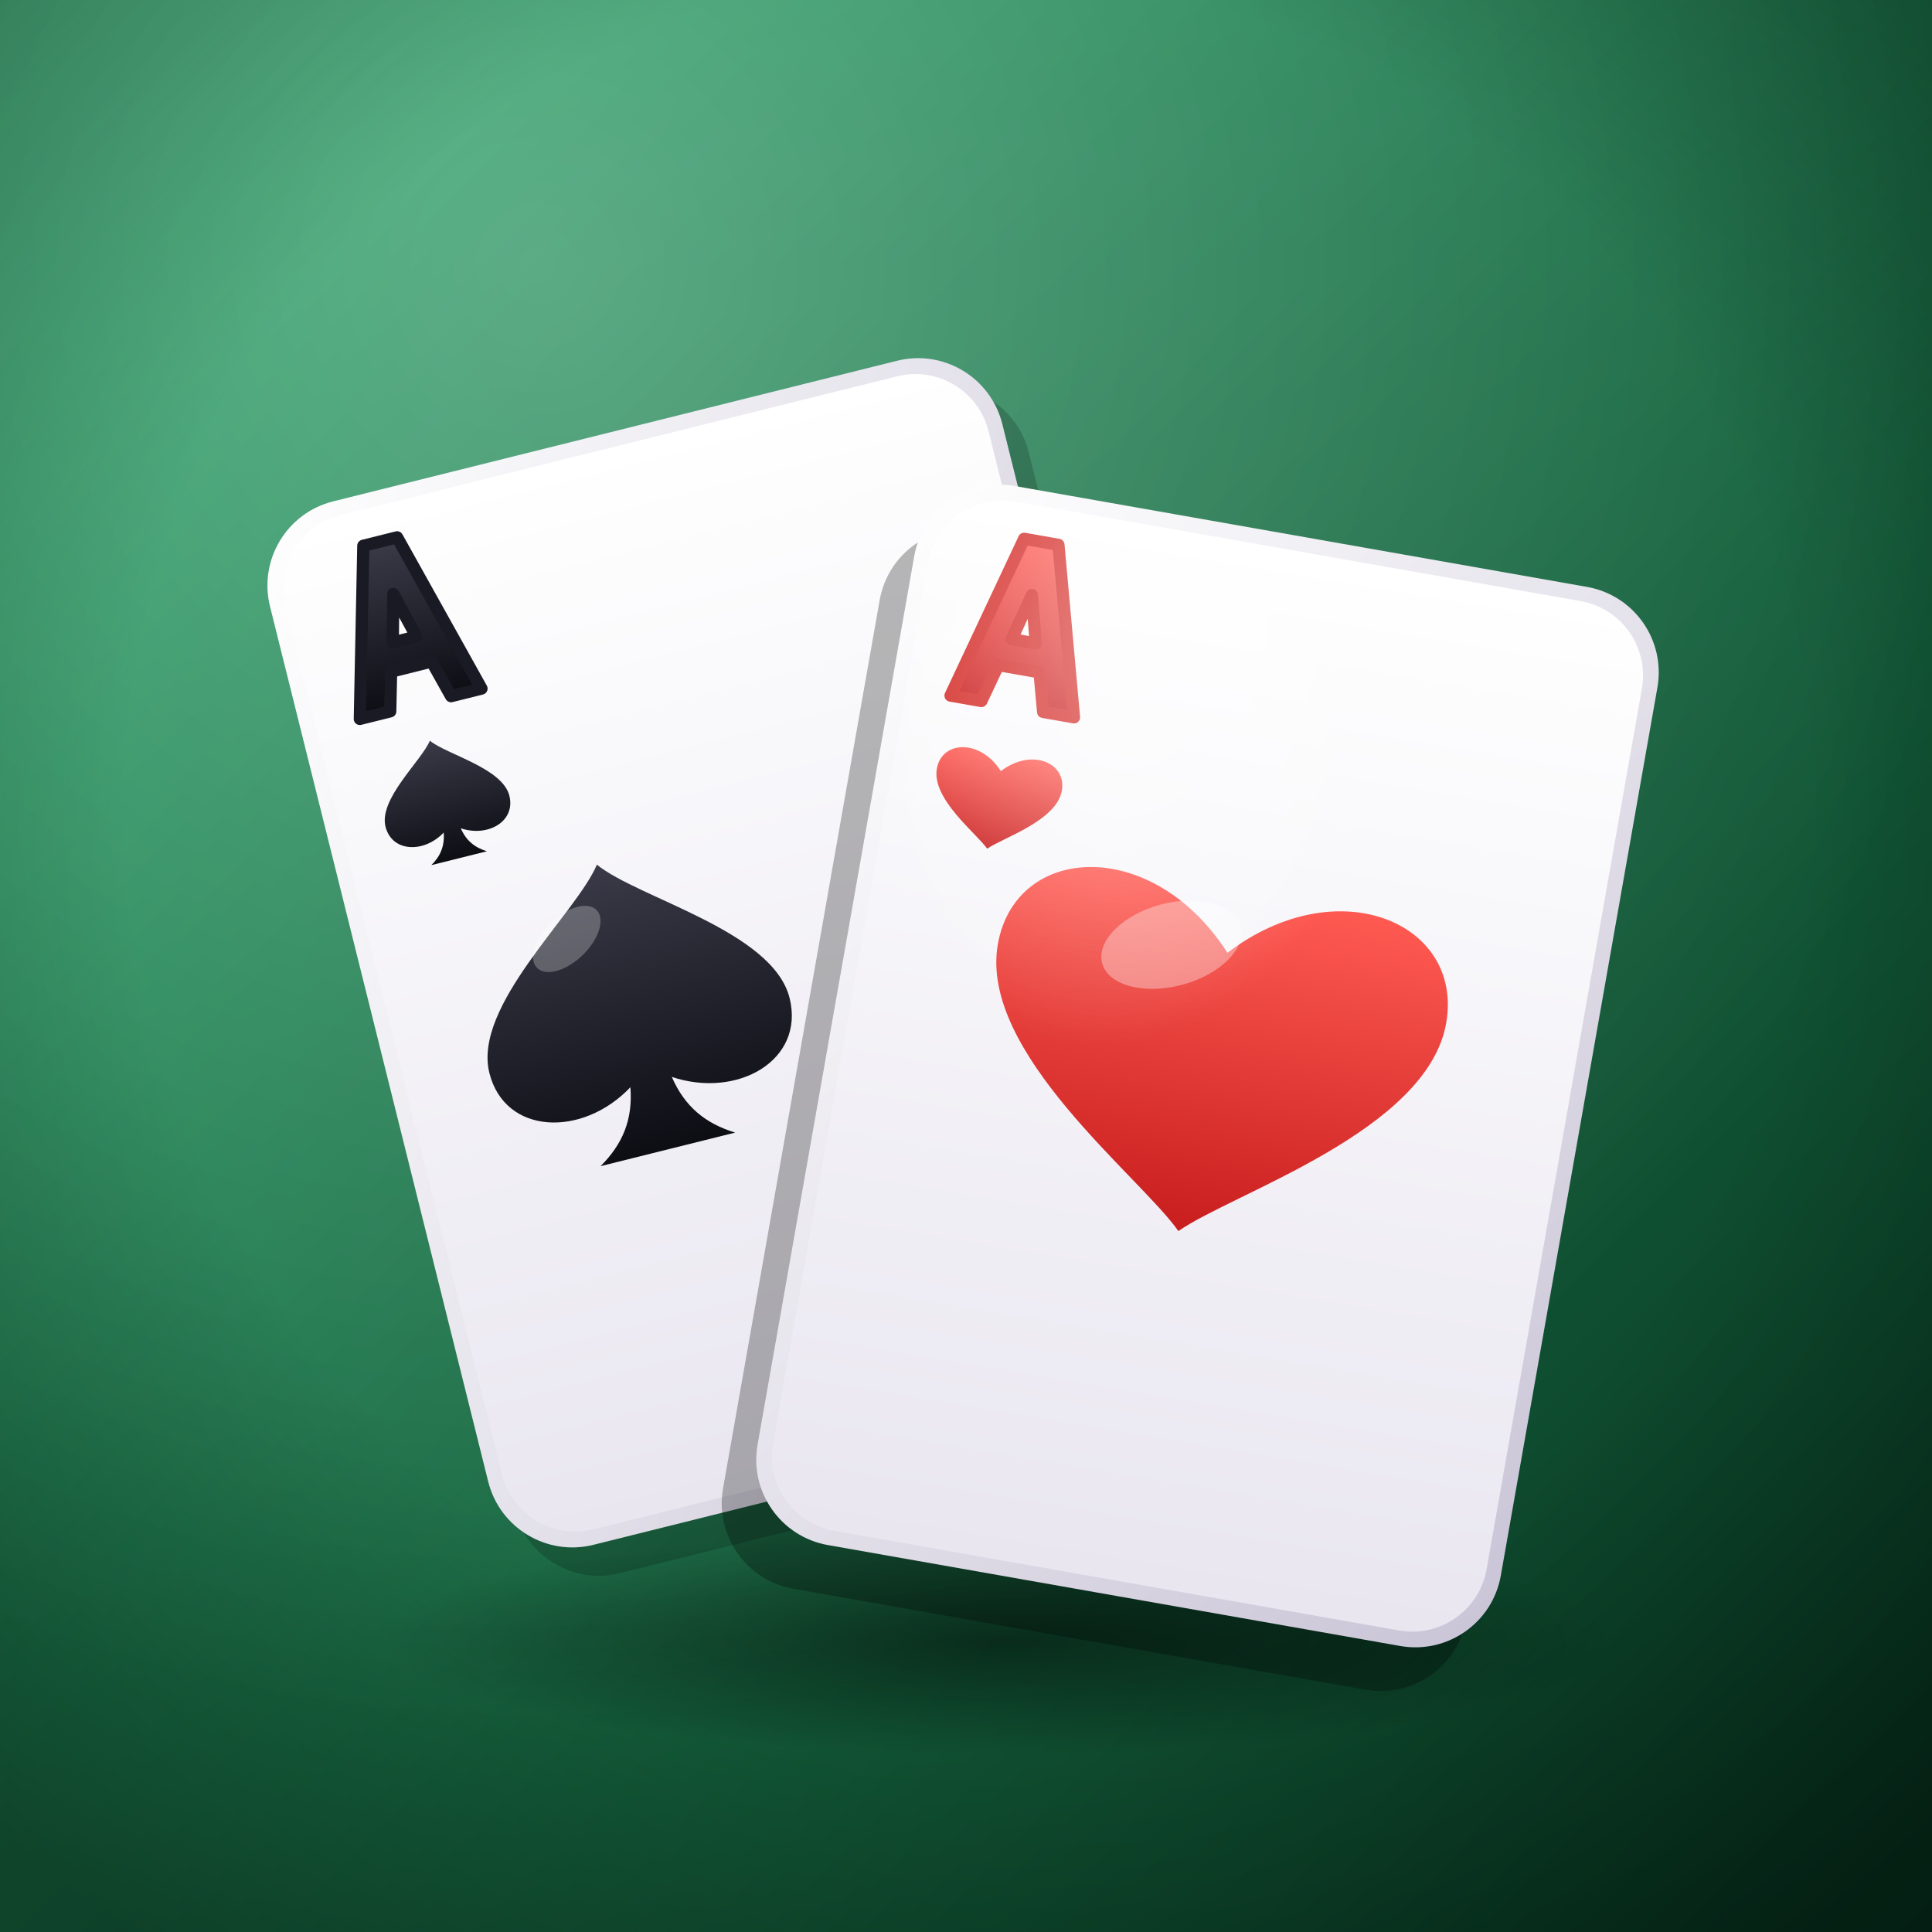
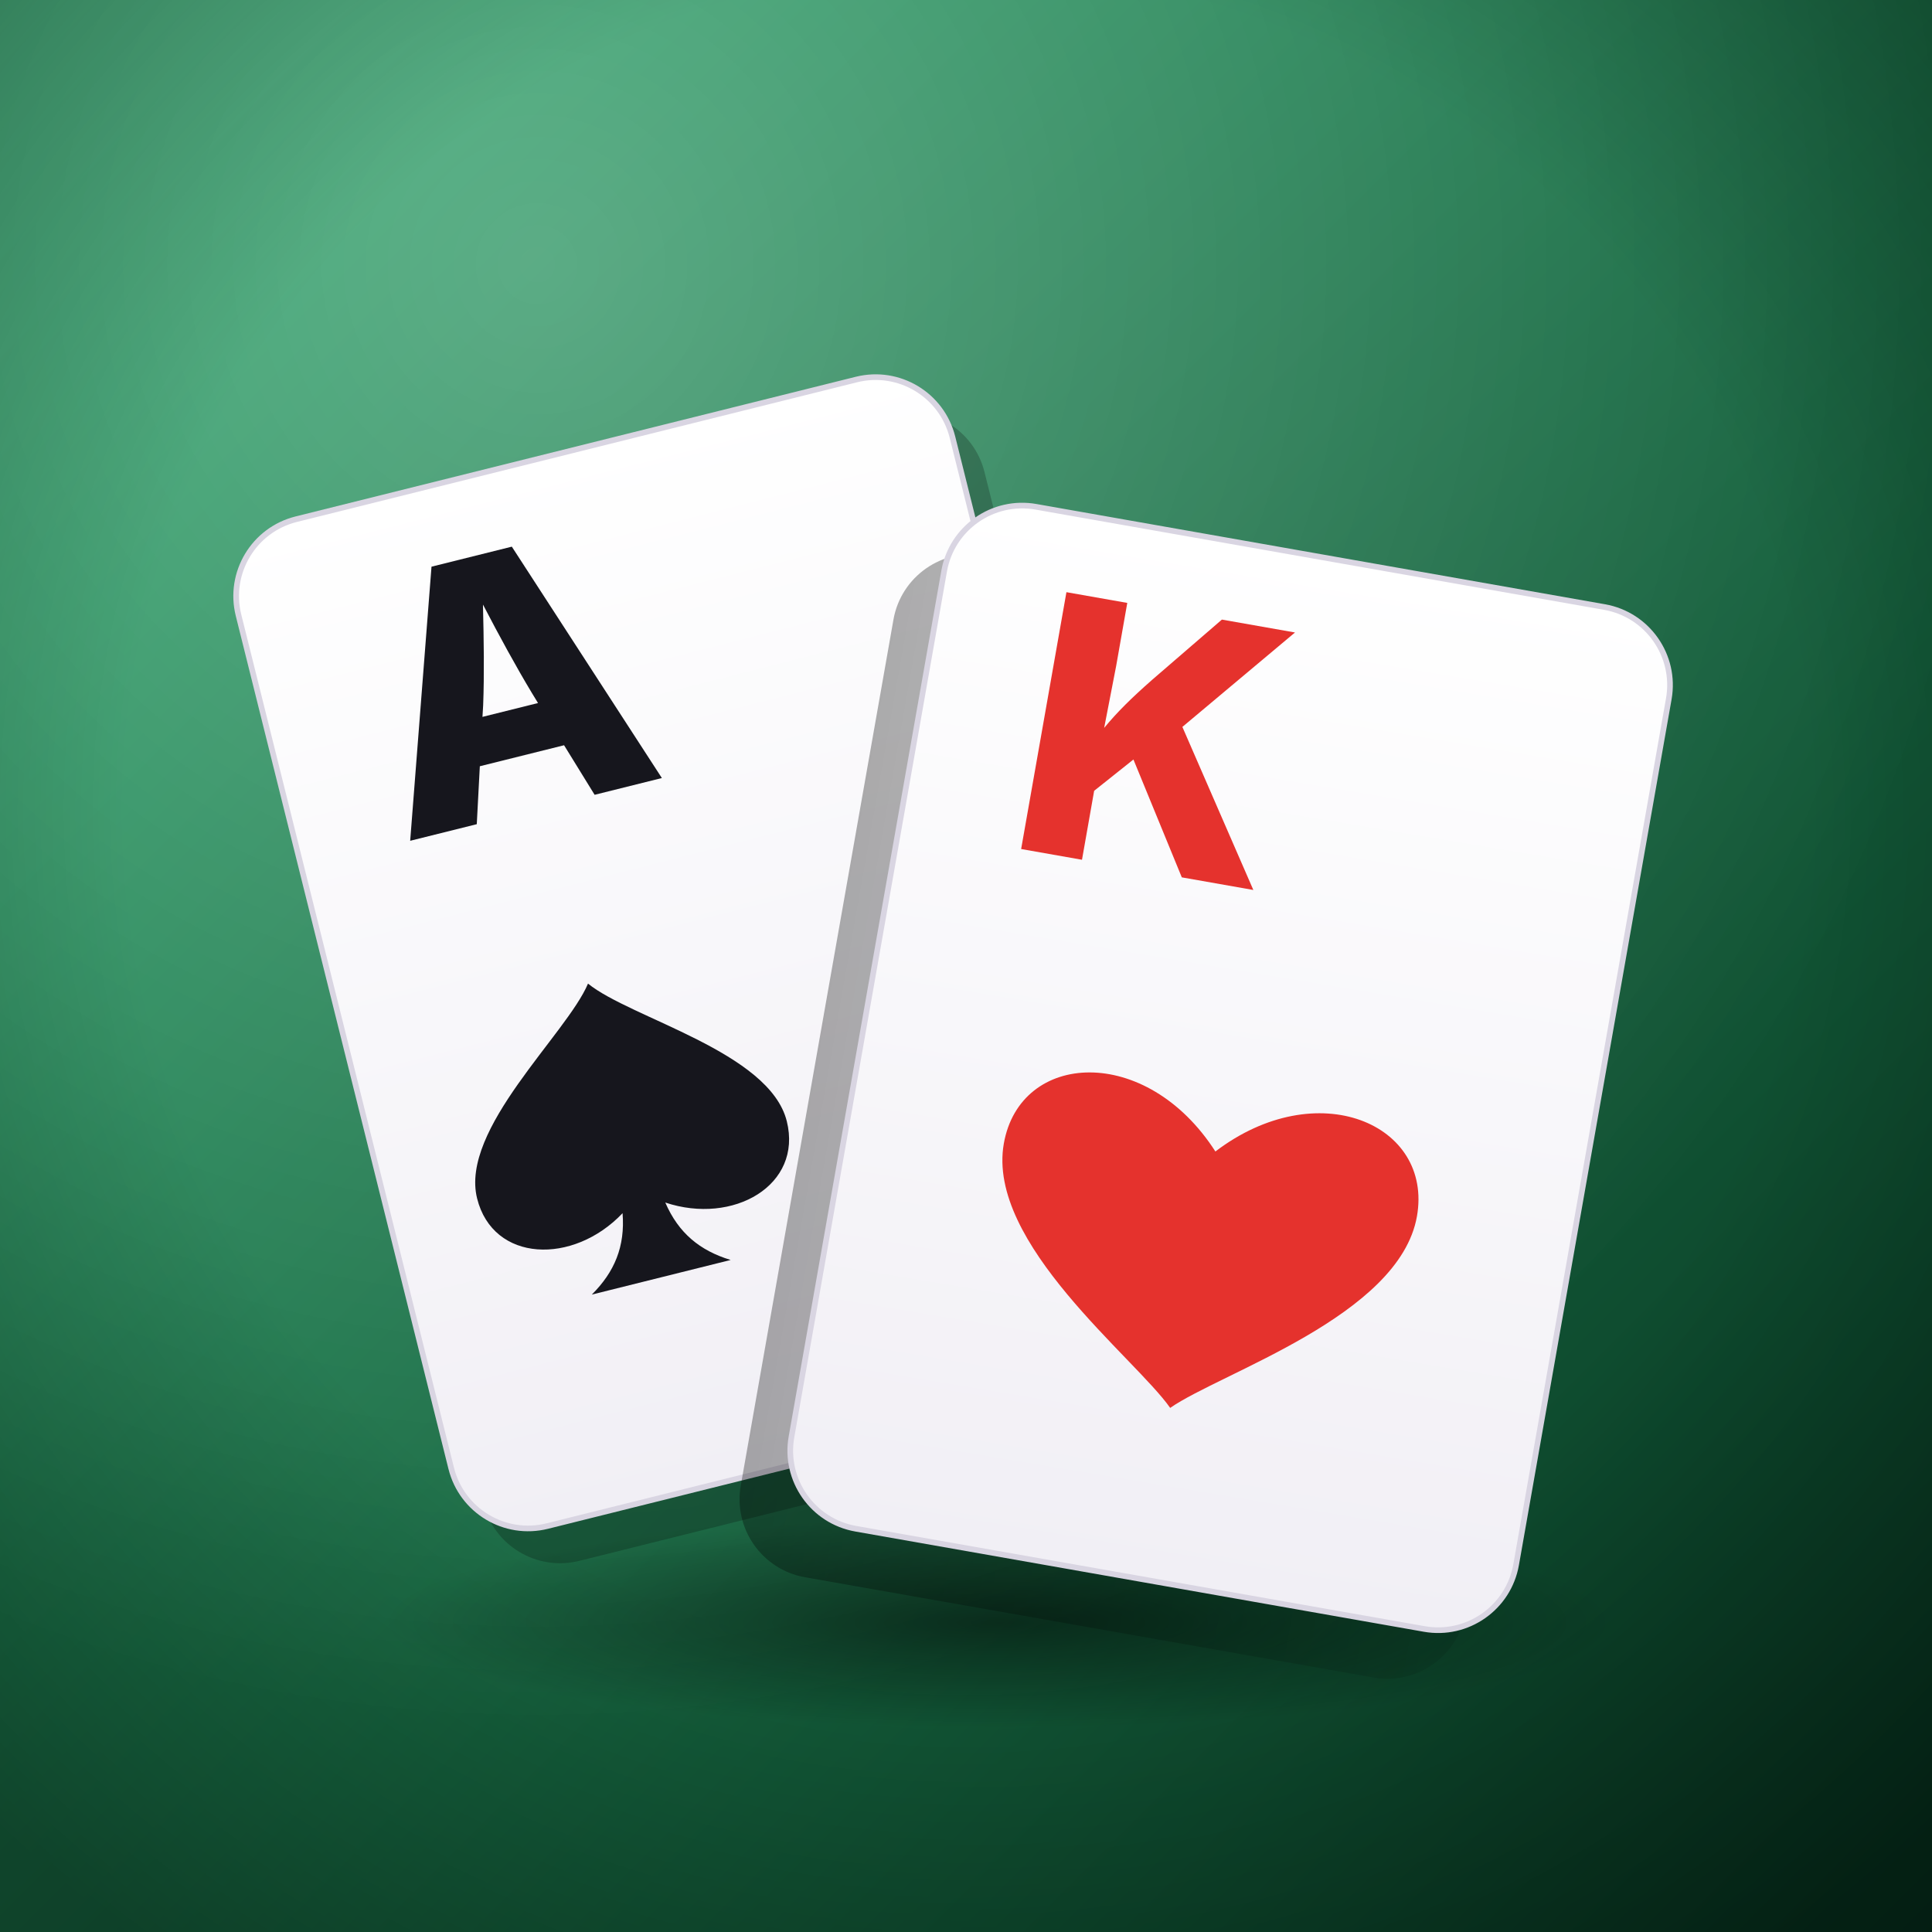
<svg xmlns="http://www.w3.org/2000/svg" viewBox="0 0 1024 1024">
  <defs>
    <linearGradient id="bg" x1="0" y1="0" x2="1" y2="1">
      <stop offset="0" stop-color="#2aa86b" />
      <stop offset="1" stop-color="#06301d" />
    </linearGradient>
    <radialGradient id="light" cx="0.28" cy="0.14" r="0.75">
      <stop offset="0" stop-color="#fff" stop-opacity="0.26" />
      <stop offset="1" stop-color="#fff" stop-opacity="0" />
    </radialGradient>
    <radialGradient id="vig" cx="0.5" cy="0.42" r="0.72">
      <stop offset="0.6" stop-color="#000" stop-opacity="0" />
      <stop offset="1" stop-color="#000" stop-opacity="0.38" />
    </radialGradient>
    <radialGradient id="shadow" cx="0.5" cy="0.5" r="0.5">
      <stop offset="0" stop-color="#000" stop-opacity="0.5" />
      <stop offset="1" stop-color="#000" stop-opacity="0" />
    </radialGradient>
    <linearGradient id="face" x1="0" y1="0" x2="0" y2="1">
      <stop offset="0" stop-color="#ffffff" />
-       <stop offset="1" stop-color="#e9e6f0" />
+       <stop offset="1" stop-color="#f1eff5" />
    </linearGradient>
-     <linearGradient id="edge" x1="0" y1="0" x2="1" y2="1">
-       <stop offset="0" stop-color="#ffffff" />
-       <stop offset="1" stop-color="#c9c4d6" />
+     <linearGradient id="cast" x1="0" y1="0" x2="1" y2="0">
+       <stop offset="0" stop-color="#000" stop-opacity="0.32" />
+       <stop offset="1" stop-color="#000" stop-opacity="0.08" />
    </linearGradient>
-     <linearGradient id="red" x1="0" y1="0" x2="0" y2="1">
-       <stop offset="0" stop-color="#ff5a52" />
-       <stop offset="1" stop-color="#c81e1e" />
-     </linearGradient>
-     <linearGradient id="ink" x1="0" y1="0" x2="0" y2="1">
-       <stop offset="0" stop-color="#3a3a48" />
-       <stop offset="1" stop-color="#0d0d14" />
-     </linearGradient>
-     <radialGradient id="gloss" cx="0.3" cy="0.1" r="0.8">
-       <stop offset="0" stop-color="#fff" stop-opacity="0.9" />
-       <stop offset="0.5" stop-color="#fff" stop-opacity="0" />
-     </radialGradient>
-     <symbol id="A" viewBox="-40 -52 80 104">
-       <path fill-rule="evenodd" stroke-linejoin="round" stroke-width="7" d="M-36 48 L-10 -48 L10 -48 L36 48 L18 48 L12 26 L-12 26 L-18 48 Z M-7 10 L7 10 L0 -17 Z" />
-     </symbol>
    <symbol id="heart" viewBox="-60 -60 120 100">
      <path d="M0 38 C-12 26 -58 2 -58 -26 C-58 -52 -24 -60 0 -34 C24 -60 58 -52 58 -26 C58 2 12 26 0 38 Z" />
    </symbol>
    <symbol id="spade" viewBox="-60 -50 120 116">
      <path d="M0 -46 C12 -30 58 -6 58 20 C58 44 30 52 8 38 C10 50 16 58 26 64 L-26 64 C-16 58 -10 50 -8 38 C-30 52 -58 44 -58 20 C-58 -6 -12 -30 0 -46 Z" />
    </symbol>
  </defs>
  <rect width="1024" height="1024" fill="url(#bg)" />
  <rect width="1024" height="1024" fill="url(#light)" />
  <rect width="1024" height="1024" fill="url(#vig)" />
-   <ellipse cx="530" cy="870" rx="330" ry="60" fill="url(#shadow)" />
-   <g transform="translate(395 505) rotate(-14)">
-     <rect x="-200" y="-285" width="400" height="570" rx="46" fill="#000" opacity="0.18" transform="translate(10 18)" />
-     <rect x="-200" y="-285" width="400" height="570" rx="46" fill="url(#edge)" />
-     <rect x="-192" y="-277" width="384" height="554" rx="40" fill="url(#face)" />
-     <use href="#A" x="-172" y="-262" width="74" height="96" fill="url(#ink)" stroke="#1a1a24" />
-     <use href="#spade" x="-170" y="-152" width="70" height="68" fill="url(#ink)" />
-     <use href="#spade" x="-150" y="-70" width="170" height="164" fill="url(#ink)" />
-     <ellipse cx="-90" cy="-30" rx="22" ry="12" fill="#fff" opacity="0.25" transform="rotate(-30 -90 -30)" />
+   <ellipse cx="530" cy="860" rx="330" ry="56" fill="url(#shadow)" />
+   <g transform="translate(372 505) rotate(-14)">
+     <rect x="-195" y="-275" width="390" height="550" rx="42" fill="#000" opacity="0.22" transform="translate(12 22)" />
+     <rect x="-195" y="-275" width="390" height="550" rx="42" fill="url(#face)" stroke="#d9d5e2" stroke-width="3" />
+     <text x="-140" y="-95" font-family="SF Pro Rounded, ui-rounded, -apple-system, system-ui, sans-serif" font-weight="800" font-size="190" letter-spacing="-6" fill="#16161d">A</text>
+     <use href="#spade" x="-150" y="-5" width="175" height="170" fill="#16161d" />
  </g>
-   <g transform="translate(640 565) rotate(10)">
-     <rect x="-200" y="-285" width="400" height="570" rx="46" fill="#000" opacity="0.28" transform="translate(-14 26)" />
-     <rect x="-200" y="-285" width="400" height="570" rx="46" fill="url(#edge)" />
-     <rect x="-192" y="-277" width="384" height="554" rx="40" fill="url(#face)" />
-     <use href="#A" x="-172" y="-262" width="74" height="96" fill="url(#red)" stroke="#d42a26" />
-     <use href="#heart" x="-170" y="-150" width="70" height="58" fill="url(#red)" />
-     <use href="#heart" x="-125" y="-115" width="250" height="208" fill="url(#red)" />
-     <ellipse cx="-30" cy="-60" rx="38" ry="22" fill="#fff" opacity="0.35" transform="rotate(-25 -30 -60)" />
-     <rect x="-192" y="-277" width="384" height="554" rx="40" fill="url(#gloss)" opacity="0.5" />
+   <g transform="translate(652 566) rotate(10)">
+     <rect x="-195" y="-275" width="390" height="550" rx="42" fill="url(#cast)" transform="translate(-22 30)" />
+   </g>
+   <g transform="translate(652 566) rotate(10)">
+     <rect x="-195" y="-275" width="390" height="550" rx="42" fill="url(#face)" stroke="#d9d5e2" stroke-width="3" />
+     <text x="-140" y="-95" font-family="SF Pro Rounded, ui-rounded, -apple-system, system-ui, sans-serif" font-weight="800" font-size="190" letter-spacing="-6" fill="#e5322d">K</text>
+     <use href="#heart" x="-115" y="-5" width="230" height="192" fill="#e5322d" />
  </g>
</svg>
